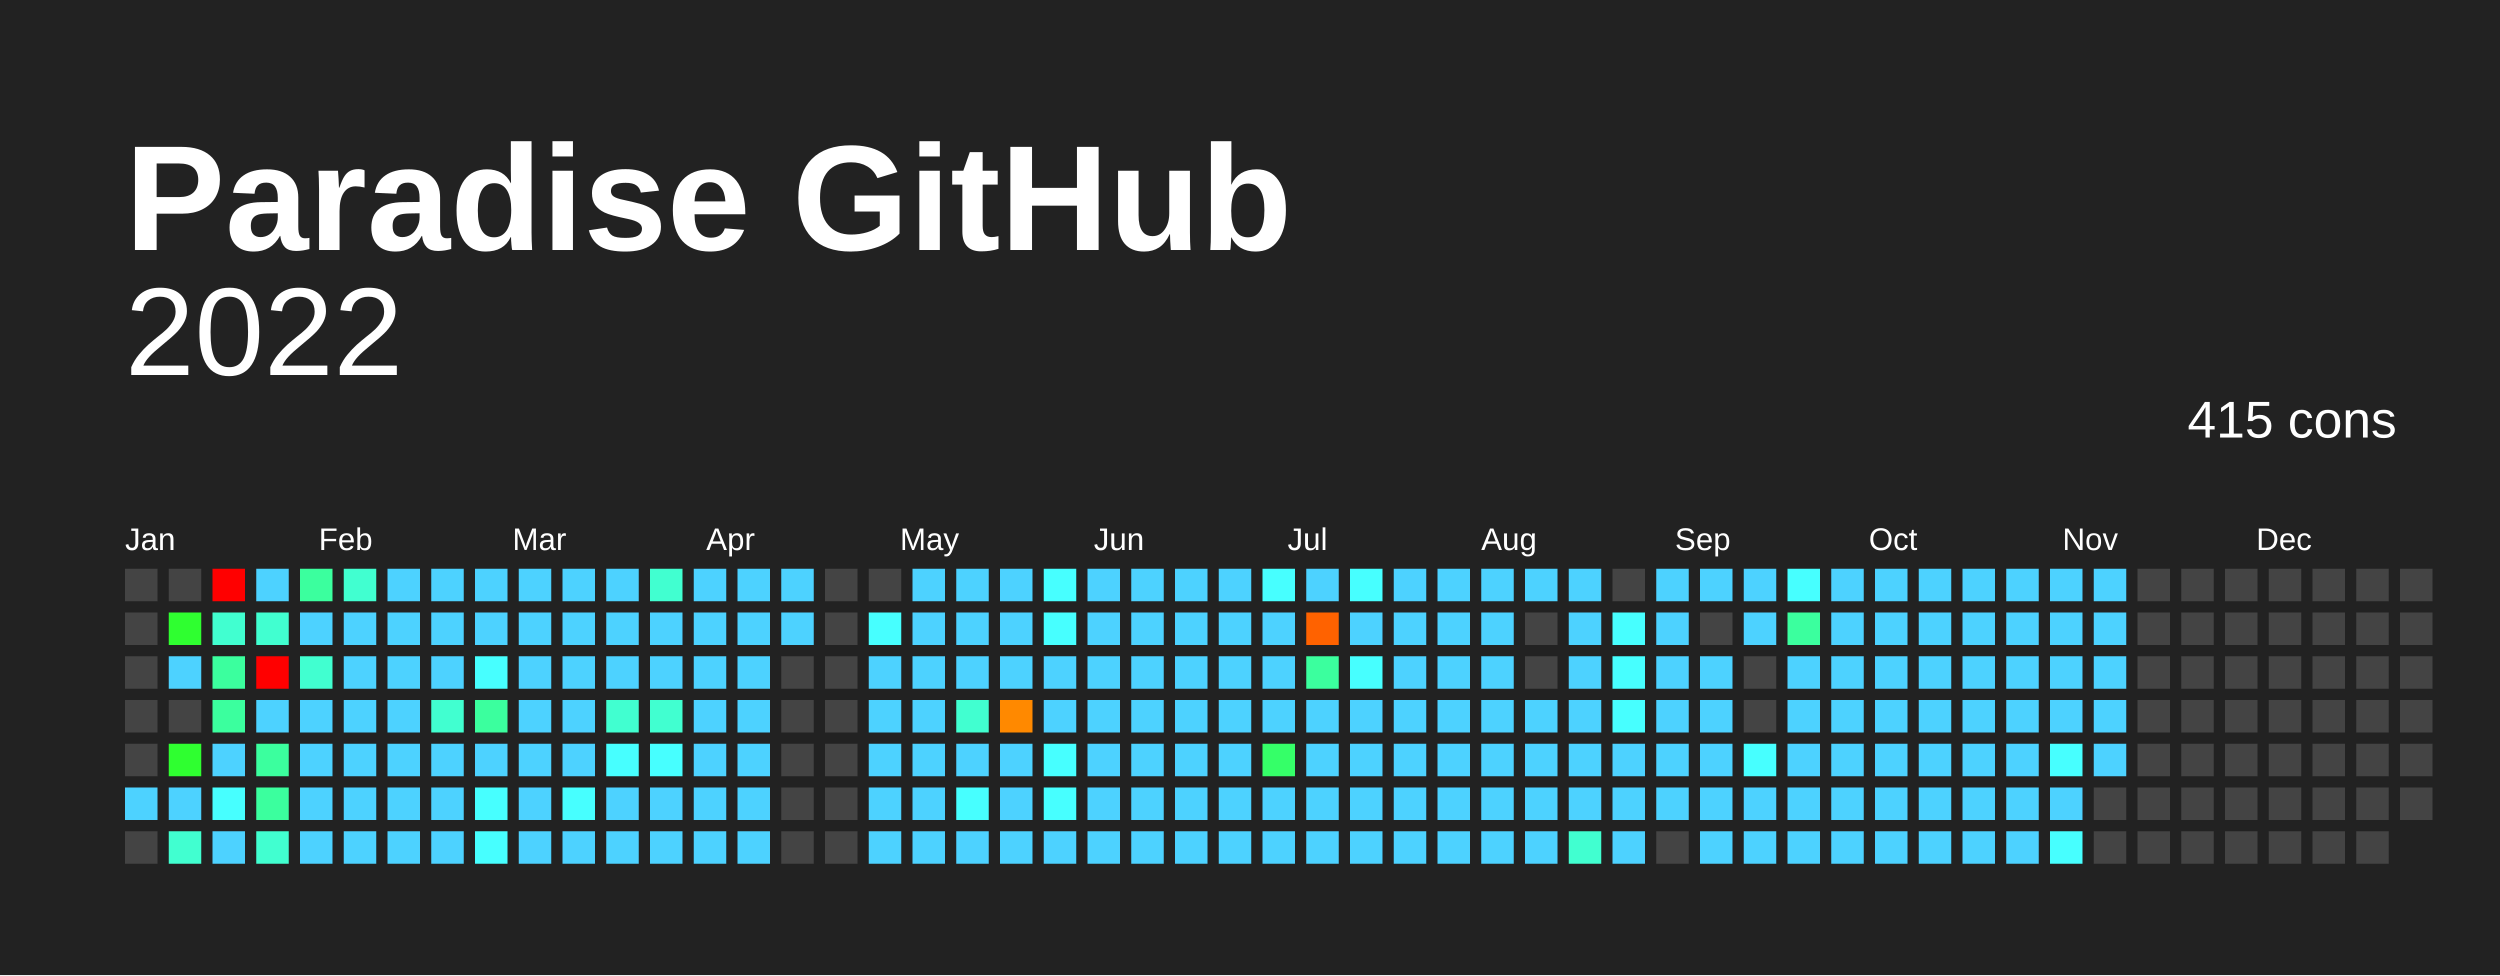
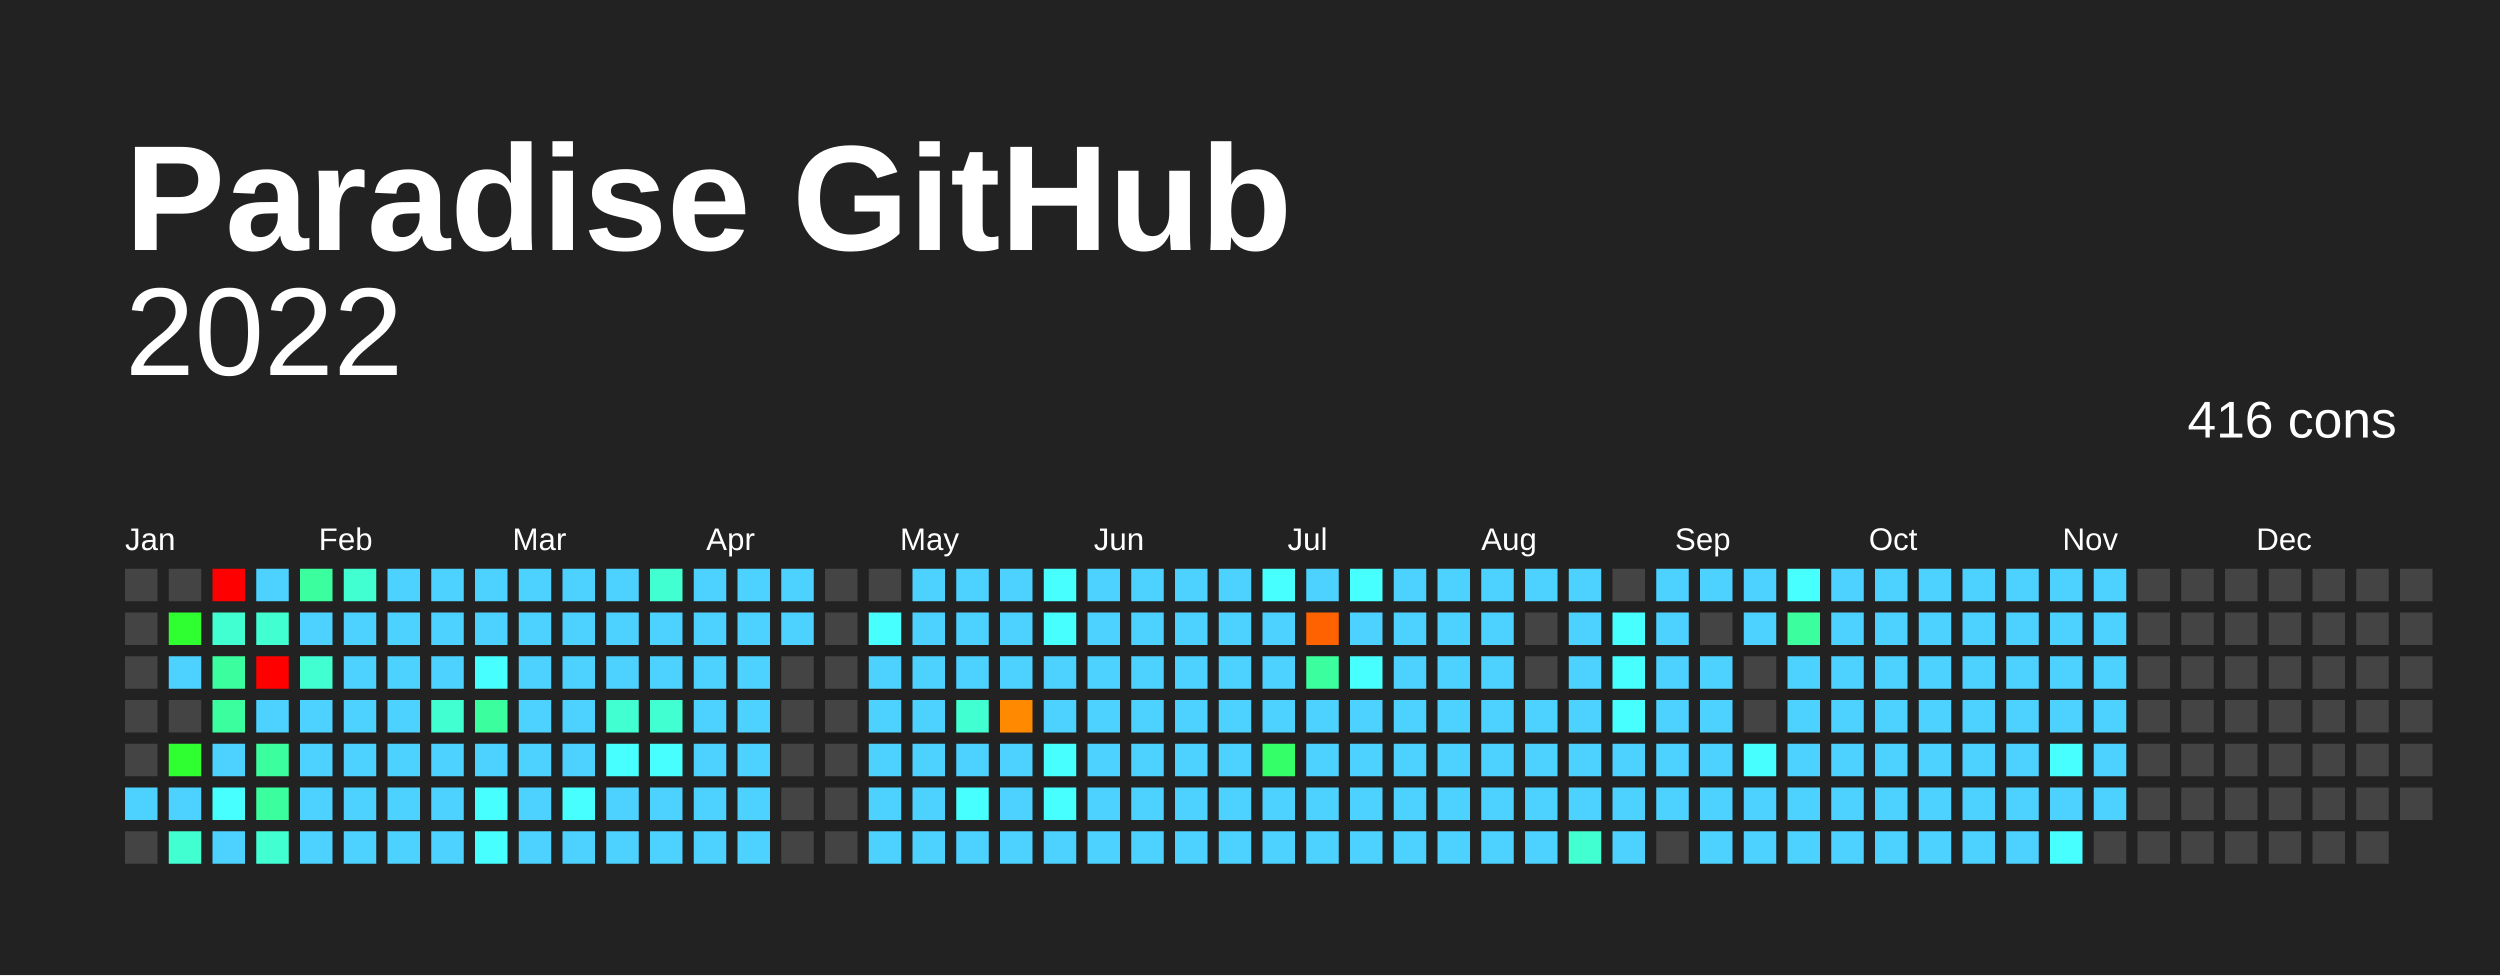
<svg xmlns="http://www.w3.org/2000/svg" baseProfile="full" height="78mm" version="1.1" viewBox="0,0,200,78" width="200mm">
  <defs />
  <rect fill="#222222" height="78" width="200" x="0" y="0" />
  <text fill="#FFFFFF" style="font-size:12px; font-family:Arial; font-weight:bold;" x="10" y="20">Paradise GitHub</text>
  <text alignment-baseline="hanging" fill="#FFFFFF" style="font-size:10.0px; font-family:Arial;" x="10" y="30">2022</text>
-   <text alignment-baseline="hanging" fill="#FFFFFF" style="font-size:4.125px; font-family:Arial;" x="175" y="35">415 cons</text>
+   <text alignment-baseline="hanging" fill="#FFFFFF" style="font-size:4.125px; font-family:Arial;" x="175" y="35">416 cons</text>
  <text fill="#FFFFFF" style="font-size:2.5px; font-family:Arial" x="10.0" y="44">Jan</text>
  <text fill="#FFFFFF" style="font-size:2.5px; font-family:Arial" x="25.5" y="44">Feb</text>
  <text fill="#FFFFFF" style="font-size:2.5px; font-family:Arial" x="41.0" y="44">Mar</text>
  <text fill="#FFFFFF" style="font-size:2.5px; font-family:Arial" x="56.5" y="44">Apr</text>
  <text fill="#FFFFFF" style="font-size:2.5px; font-family:Arial" x="72.0" y="44">May</text>
  <text fill="#FFFFFF" style="font-size:2.5px; font-family:Arial" x="87.5" y="44">Jun</text>
  <text fill="#FFFFFF" style="font-size:2.5px; font-family:Arial" x="103.0" y="44">Jul</text>
  <text fill="#FFFFFF" style="font-size:2.5px; font-family:Arial" x="118.5" y="44">Aug</text>
  <text fill="#FFFFFF" style="font-size:2.5px; font-family:Arial" x="134.0" y="44">Sep</text>
  <text fill="#FFFFFF" style="font-size:2.5px; font-family:Arial" x="149.5" y="44">Oct</text>
  <text fill="#FFFFFF" style="font-size:2.5px; font-family:Arial" x="165.0" y="44">Nov</text>
  <text fill="#FFFFFF" style="font-size:2.5px; font-family:Arial" x="180.5" y="44">Dec</text>
  <rect fill="#444444" height="2.6" width="2.6" x="10.0" y="45.5" />
  <rect fill="#444444" height="2.6" width="2.6" x="10.0" y="49.0" />
  <rect fill="#444444" height="2.6" width="2.6" x="10.0" y="52.5" />
  <rect fill="#444444" height="2.6" width="2.6" x="10.0" y="56.0" />
  <rect fill="#444444" height="2.6" width="2.6" x="10.0" y="59.5" />
  <rect fill="#4dd2ff" height="2.6" width="2.6" x="10.0" y="63.0" />
  <rect fill="#444444" height="2.6" width="2.6" x="10.0" y="66.5" />
  <rect fill="#444444" height="2.6" width="2.6" x="13.5" y="45.5" />
  <rect fill="#2fff30" height="2.6" width="2.6" x="13.5" y="49.0" />
  <rect fill="#4dd2ff" height="2.6" width="2.6" x="13.5" y="52.5" />
  <rect fill="#444444" height="2.6" width="2.6" x="13.5" y="56.0" />
  <rect fill="#2fff30" height="2.6" width="2.6" x="13.5" y="59.5" />
  <rect fill="#4dd2ff" height="2.6" width="2.6" x="13.5" y="63.0" />
  <rect fill="#41ffd0" height="2.6" width="2.6" x="13.5" y="66.5" />
  <rect fill="red" height="2.6" width="2.6" x="17.0" y="45.5" />
  <rect fill="#41ffd0" height="2.6" width="2.6" x="17.0" y="49.0" />
  <rect fill="#3bff9e" height="2.6" width="2.6" x="17.0" y="52.5" />
  <rect fill="#3bff9e" height="2.6" width="2.6" x="17.0" y="56.0" />
  <rect fill="#4dd2ff" height="2.6" width="2.6" x="17.0" y="59.5" />
  <rect fill="#47ffff" height="2.6" width="2.6" x="17.0" y="63.0" />
  <rect fill="#4dd2ff" height="2.6" width="2.6" x="17.0" y="66.5" />
  <rect fill="#4dd2ff" height="2.6" width="2.6" x="20.5" y="45.5" />
  <rect fill="#41ffd0" height="2.6" width="2.6" x="20.5" y="49.0" />
  <rect fill="red" height="2.6" width="2.6" x="20.5" y="52.5" />
  <rect fill="#4dd2ff" height="2.6" width="2.6" x="20.5" y="56.0" />
  <rect fill="#3bff9e" height="2.6" width="2.6" x="20.5" y="59.5" />
  <rect fill="#3bff9e" height="2.6" width="2.6" x="20.5" y="63.0" />
  <rect fill="#41ffd0" height="2.6" width="2.6" x="20.5" y="66.5" />
  <rect fill="#3bff9e" height="2.6" width="2.6" x="24.0" y="45.5" />
  <rect fill="#4dd2ff" height="2.6" width="2.6" x="24.0" y="49.0" />
  <rect fill="#41ffd0" height="2.6" width="2.6" x="24.0" y="52.5" />
  <rect fill="#4dd2ff" height="2.6" width="2.6" x="24.0" y="56.0" />
  <rect fill="#4dd2ff" height="2.6" width="2.6" x="24.0" y="59.5" />
  <rect fill="#4dd2ff" height="2.6" width="2.6" x="24.0" y="63.0" />
  <rect fill="#4dd2ff" height="2.6" width="2.6" x="24.0" y="66.5" />
  <rect fill="#41ffd0" height="2.6" width="2.6" x="27.5" y="45.5" />
  <rect fill="#4dd2ff" height="2.6" width="2.6" x="27.5" y="49.0" />
  <rect fill="#4dd2ff" height="2.6" width="2.6" x="27.5" y="52.5" />
  <rect fill="#4dd2ff" height="2.6" width="2.6" x="27.5" y="56.0" />
  <rect fill="#4dd2ff" height="2.6" width="2.6" x="27.5" y="59.5" />
  <rect fill="#4dd2ff" height="2.6" width="2.6" x="27.5" y="63.0" />
  <rect fill="#4dd2ff" height="2.6" width="2.6" x="27.5" y="66.5" />
  <rect fill="#4dd2ff" height="2.6" width="2.6" x="31.0" y="45.5" />
  <rect fill="#4dd2ff" height="2.6" width="2.6" x="31.0" y="49.0" />
  <rect fill="#4dd2ff" height="2.6" width="2.6" x="31.0" y="52.5" />
  <rect fill="#4dd2ff" height="2.6" width="2.6" x="31.0" y="56.0" />
  <rect fill="#4dd2ff" height="2.6" width="2.6" x="31.0" y="59.5" />
  <rect fill="#4dd2ff" height="2.6" width="2.6" x="31.0" y="63.0" />
  <rect fill="#4dd2ff" height="2.6" width="2.6" x="31.0" y="66.5" />
  <rect fill="#4dd2ff" height="2.6" width="2.6" x="34.5" y="45.5" />
  <rect fill="#4dd2ff" height="2.6" width="2.6" x="34.5" y="49.0" />
  <rect fill="#4dd2ff" height="2.6" width="2.6" x="34.5" y="52.5" />
  <rect fill="#41ffd0" height="2.6" width="2.6" x="34.5" y="56.0" />
  <rect fill="#4dd2ff" height="2.6" width="2.6" x="34.5" y="59.5" />
  <rect fill="#4dd2ff" height="2.6" width="2.6" x="34.5" y="63.0" />
  <rect fill="#4dd2ff" height="2.6" width="2.6" x="34.5" y="66.5" />
  <rect fill="#4dd2ff" height="2.6" width="2.6" x="38.0" y="45.5" />
  <rect fill="#4dd2ff" height="2.6" width="2.6" x="38.0" y="49.0" />
  <rect fill="#47ffff" height="2.6" width="2.6" x="38.0" y="52.5" />
  <rect fill="#3bff9e" height="2.6" width="2.6" x="38.0" y="56.0" />
  <rect fill="#4dd2ff" height="2.6" width="2.6" x="38.0" y="59.5" />
  <rect fill="#47ffff" height="2.6" width="2.6" x="38.0" y="63.0" />
  <rect fill="#47ffff" height="2.6" width="2.6" x="38.0" y="66.5" />
  <rect fill="#4dd2ff" height="2.6" width="2.6" x="41.5" y="45.5" />
  <rect fill="#4dd2ff" height="2.6" width="2.6" x="41.5" y="49.0" />
  <rect fill="#4dd2ff" height="2.6" width="2.6" x="41.5" y="52.5" />
  <rect fill="#4dd2ff" height="2.6" width="2.6" x="41.5" y="56.0" />
  <rect fill="#4dd2ff" height="2.6" width="2.6" x="41.5" y="59.5" />
  <rect fill="#4dd2ff" height="2.6" width="2.6" x="41.5" y="63.0" />
  <rect fill="#4dd2ff" height="2.6" width="2.6" x="41.5" y="66.5" />
  <rect fill="#4dd2ff" height="2.6" width="2.6" x="45.0" y="45.5" />
  <rect fill="#4dd2ff" height="2.6" width="2.6" x="45.0" y="49.0" />
  <rect fill="#4dd2ff" height="2.6" width="2.6" x="45.0" y="52.5" />
  <rect fill="#4dd2ff" height="2.6" width="2.6" x="45.0" y="56.0" />
  <rect fill="#4dd2ff" height="2.6" width="2.6" x="45.0" y="59.5" />
  <rect fill="#47ffff" height="2.6" width="2.6" x="45.0" y="63.0" />
  <rect fill="#4dd2ff" height="2.6" width="2.6" x="45.0" y="66.5" />
  <rect fill="#4dd2ff" height="2.6" width="2.6" x="48.5" y="45.5" />
  <rect fill="#4dd2ff" height="2.6" width="2.6" x="48.5" y="49.0" />
  <rect fill="#4dd2ff" height="2.6" width="2.6" x="48.5" y="52.5" />
  <rect fill="#41ffd0" height="2.6" width="2.6" x="48.5" y="56.0" />
  <rect fill="#47ffff" height="2.6" width="2.6" x="48.5" y="59.5" />
  <rect fill="#4dd2ff" height="2.6" width="2.6" x="48.5" y="63.0" />
  <rect fill="#4dd2ff" height="2.6" width="2.6" x="48.5" y="66.5" />
  <rect fill="#41ffd0" height="2.6" width="2.6" x="52.0" y="45.5" />
  <rect fill="#4dd2ff" height="2.6" width="2.6" x="52.0" y="49.0" />
  <rect fill="#4dd2ff" height="2.6" width="2.6" x="52.0" y="52.5" />
  <rect fill="#41ffd0" height="2.6" width="2.6" x="52.0" y="56.0" />
  <rect fill="#47ffff" height="2.6" width="2.6" x="52.0" y="59.5" />
  <rect fill="#4dd2ff" height="2.6" width="2.6" x="52.0" y="63.0" />
  <rect fill="#4dd2ff" height="2.6" width="2.6" x="52.0" y="66.5" />
  <rect fill="#4dd2ff" height="2.6" width="2.6" x="55.5" y="45.5" />
  <rect fill="#4dd2ff" height="2.6" width="2.6" x="55.5" y="49.0" />
  <rect fill="#4dd2ff" height="2.6" width="2.6" x="55.5" y="52.5" />
  <rect fill="#4dd2ff" height="2.6" width="2.6" x="55.5" y="56.0" />
  <rect fill="#4dd2ff" height="2.6" width="2.6" x="55.5" y="59.5" />
  <rect fill="#4dd2ff" height="2.6" width="2.6" x="55.5" y="63.0" />
  <rect fill="#4dd2ff" height="2.6" width="2.6" x="55.5" y="66.5" />
  <rect fill="#4dd2ff" height="2.6" width="2.6" x="59.0" y="45.5" />
  <rect fill="#4dd2ff" height="2.6" width="2.6" x="59.0" y="49.0" />
  <rect fill="#4dd2ff" height="2.6" width="2.6" x="59.0" y="52.5" />
  <rect fill="#4dd2ff" height="2.6" width="2.6" x="59.0" y="56.0" />
  <rect fill="#4dd2ff" height="2.6" width="2.6" x="59.0" y="59.5" />
  <rect fill="#4dd2ff" height="2.6" width="2.6" x="59.0" y="63.0" />
  <rect fill="#4dd2ff" height="2.6" width="2.6" x="59.0" y="66.5" />
  <rect fill="#4dd2ff" height="2.6" width="2.6" x="62.5" y="45.5" />
  <rect fill="#4dd2ff" height="2.6" width="2.6" x="62.5" y="49.0" />
  <rect fill="#444444" height="2.6" width="2.6" x="62.5" y="52.5" />
  <rect fill="#444444" height="2.6" width="2.6" x="62.5" y="56.0" />
  <rect fill="#444444" height="2.6" width="2.6" x="62.5" y="59.5" />
  <rect fill="#444444" height="2.6" width="2.6" x="62.5" y="63.0" />
  <rect fill="#444444" height="2.6" width="2.6" x="62.5" y="66.5" />
  <rect fill="#444444" height="2.6" width="2.6" x="66.0" y="45.5" />
  <rect fill="#444444" height="2.6" width="2.6" x="66.0" y="49.0" />
  <rect fill="#444444" height="2.6" width="2.6" x="66.0" y="52.5" />
  <rect fill="#444444" height="2.6" width="2.6" x="66.0" y="56.0" />
  <rect fill="#444444" height="2.6" width="2.6" x="66.0" y="59.5" />
  <rect fill="#444444" height="2.6" width="2.6" x="66.0" y="63.0" />
  <rect fill="#444444" height="2.6" width="2.6" x="66.0" y="66.5" />
  <rect fill="#444444" height="2.6" width="2.6" x="69.5" y="45.5" />
  <rect fill="#47ffff" height="2.6" width="2.6" x="69.5" y="49.0" />
  <rect fill="#4dd2ff" height="2.6" width="2.6" x="69.5" y="52.5" />
  <rect fill="#4dd2ff" height="2.6" width="2.6" x="69.5" y="56.0" />
  <rect fill="#4dd2ff" height="2.6" width="2.6" x="69.5" y="59.5" />
  <rect fill="#4dd2ff" height="2.6" width="2.6" x="69.5" y="63.0" />
  <rect fill="#4dd2ff" height="2.6" width="2.6" x="69.5" y="66.5" />
  <rect fill="#4dd2ff" height="2.6" width="2.6" x="73.0" y="45.5" />
  <rect fill="#4dd2ff" height="2.6" width="2.6" x="73.0" y="49.0" />
  <rect fill="#4dd2ff" height="2.6" width="2.6" x="73.0" y="52.5" />
  <rect fill="#4dd2ff" height="2.6" width="2.6" x="73.0" y="56.0" />
  <rect fill="#4dd2ff" height="2.6" width="2.6" x="73.0" y="59.5" />
  <rect fill="#4dd2ff" height="2.6" width="2.6" x="73.0" y="63.0" />
  <rect fill="#4dd2ff" height="2.6" width="2.6" x="73.0" y="66.5" />
  <rect fill="#4dd2ff" height="2.6" width="2.6" x="76.5" y="45.5" />
  <rect fill="#4dd2ff" height="2.6" width="2.6" x="76.5" y="49.0" />
  <rect fill="#4dd2ff" height="2.6" width="2.6" x="76.5" y="52.5" />
  <rect fill="#41ffd0" height="2.6" width="2.6" x="76.5" y="56.0" />
  <rect fill="#4dd2ff" height="2.6" width="2.6" x="76.5" y="59.5" />
  <rect fill="#47ffff" height="2.6" width="2.6" x="76.5" y="63.0" />
  <rect fill="#4dd2ff" height="2.6" width="2.6" x="76.5" y="66.5" />
  <rect fill="#4dd2ff" height="2.6" width="2.6" x="80.0" y="45.5" />
  <rect fill="#4dd2ff" height="2.6" width="2.6" x="80.0" y="49.0" />
  <rect fill="#4dd2ff" height="2.6" width="2.6" x="80.0" y="52.5" />
  <rect fill="#ff8900" height="2.6" width="2.6" x="80.0" y="56.0" />
  <rect fill="#4dd2ff" height="2.6" width="2.6" x="80.0" y="59.5" />
  <rect fill="#4dd2ff" height="2.6" width="2.6" x="80.0" y="63.0" />
  <rect fill="#4dd2ff" height="2.6" width="2.6" x="80.0" y="66.5" />
  <rect fill="#47ffff" height="2.6" width="2.6" x="83.5" y="45.5" />
  <rect fill="#47ffff" height="2.6" width="2.6" x="83.5" y="49.0" />
  <rect fill="#4dd2ff" height="2.6" width="2.6" x="83.5" y="52.5" />
  <rect fill="#4dd2ff" height="2.6" width="2.6" x="83.5" y="56.0" />
  <rect fill="#47ffff" height="2.6" width="2.6" x="83.5" y="59.5" />
  <rect fill="#47ffff" height="2.6" width="2.6" x="83.5" y="63.0" />
  <rect fill="#4dd2ff" height="2.6" width="2.6" x="83.5" y="66.5" />
  <rect fill="#4dd2ff" height="2.6" width="2.6" x="87.0" y="45.5" />
  <rect fill="#4dd2ff" height="2.6" width="2.6" x="87.0" y="49.0" />
  <rect fill="#4dd2ff" height="2.6" width="2.6" x="87.0" y="52.5" />
  <rect fill="#4dd2ff" height="2.6" width="2.6" x="87.0" y="56.0" />
  <rect fill="#4dd2ff" height="2.6" width="2.6" x="87.0" y="59.5" />
  <rect fill="#4dd2ff" height="2.6" width="2.6" x="87.0" y="63.0" />
  <rect fill="#4dd2ff" height="2.6" width="2.6" x="87.0" y="66.5" />
  <rect fill="#4dd2ff" height="2.6" width="2.6" x="90.5" y="45.5" />
  <rect fill="#4dd2ff" height="2.6" width="2.6" x="90.5" y="49.0" />
  <rect fill="#4dd2ff" height="2.6" width="2.6" x="90.5" y="52.5" />
  <rect fill="#4dd2ff" height="2.6" width="2.6" x="90.5" y="56.0" />
  <rect fill="#4dd2ff" height="2.6" width="2.6" x="90.5" y="59.5" />
  <rect fill="#4dd2ff" height="2.6" width="2.6" x="90.5" y="63.0" />
  <rect fill="#4dd2ff" height="2.6" width="2.6" x="90.5" y="66.5" />
  <rect fill="#4dd2ff" height="2.6" width="2.6" x="94.0" y="45.5" />
  <rect fill="#4dd2ff" height="2.6" width="2.6" x="94.0" y="49.0" />
  <rect fill="#4dd2ff" height="2.6" width="2.6" x="94.0" y="52.5" />
  <rect fill="#4dd2ff" height="2.6" width="2.6" x="94.0" y="56.0" />
  <rect fill="#4dd2ff" height="2.6" width="2.6" x="94.0" y="59.5" />
  <rect fill="#4dd2ff" height="2.6" width="2.6" x="94.0" y="63.0" />
  <rect fill="#4dd2ff" height="2.6" width="2.6" x="94.0" y="66.5" />
  <rect fill="#4dd2ff" height="2.6" width="2.6" x="97.5" y="45.5" />
  <rect fill="#4dd2ff" height="2.6" width="2.6" x="97.5" y="49.0" />
  <rect fill="#4dd2ff" height="2.6" width="2.6" x="97.5" y="52.5" />
  <rect fill="#4dd2ff" height="2.6" width="2.6" x="97.5" y="56.0" />
  <rect fill="#4dd2ff" height="2.6" width="2.6" x="97.5" y="59.5" />
  <rect fill="#4dd2ff" height="2.6" width="2.6" x="97.5" y="63.0" />
  <rect fill="#4dd2ff" height="2.6" width="2.6" x="97.5" y="66.5" />
  <rect fill="#47ffff" height="2.6" width="2.6" x="101.0" y="45.5" />
  <rect fill="#4dd2ff" height="2.6" width="2.6" x="101.0" y="49.0" />
  <rect fill="#4dd2ff" height="2.6" width="2.6" x="101.0" y="52.5" />
  <rect fill="#4dd2ff" height="2.6" width="2.6" x="101.0" y="56.0" />
  <rect fill="#35ff68" height="2.6" width="2.6" x="101.0" y="59.5" />
  <rect fill="#4dd2ff" height="2.6" width="2.6" x="101.0" y="63.0" />
  <rect fill="#4dd2ff" height="2.6" width="2.6" x="101.0" y="66.5" />
  <rect fill="#4dd2ff" height="2.6" width="2.6" x="104.5" y="45.5" />
  <rect fill="#ff6200" height="2.6" width="2.6" x="104.5" y="49.0" />
  <rect fill="#3bff9e" height="2.6" width="2.6" x="104.5" y="52.5" />
  <rect fill="#4dd2ff" height="2.6" width="2.6" x="104.5" y="56.0" />
  <rect fill="#4dd2ff" height="2.6" width="2.6" x="104.5" y="59.5" />
  <rect fill="#4dd2ff" height="2.6" width="2.6" x="104.5" y="63.0" />
  <rect fill="#4dd2ff" height="2.6" width="2.6" x="104.5" y="66.5" />
  <rect fill="#47ffff" height="2.6" width="2.6" x="108.0" y="45.5" />
  <rect fill="#4dd2ff" height="2.6" width="2.6" x="108.0" y="49.0" />
  <rect fill="#47ffff" height="2.6" width="2.6" x="108.0" y="52.5" />
  <rect fill="#4dd2ff" height="2.6" width="2.6" x="108.0" y="56.0" />
  <rect fill="#4dd2ff" height="2.6" width="2.6" x="108.0" y="59.5" />
  <rect fill="#4dd2ff" height="2.6" width="2.6" x="108.0" y="63.0" />
  <rect fill="#4dd2ff" height="2.6" width="2.6" x="108.0" y="66.5" />
  <rect fill="#4dd2ff" height="2.6" width="2.6" x="111.5" y="45.5" />
  <rect fill="#4dd2ff" height="2.6" width="2.6" x="111.5" y="49.0" />
  <rect fill="#4dd2ff" height="2.6" width="2.6" x="111.5" y="52.5" />
  <rect fill="#4dd2ff" height="2.6" width="2.6" x="111.5" y="56.0" />
  <rect fill="#4dd2ff" height="2.6" width="2.6" x="111.5" y="59.5" />
  <rect fill="#4dd2ff" height="2.6" width="2.6" x="111.5" y="63.0" />
  <rect fill="#4dd2ff" height="2.6" width="2.6" x="111.5" y="66.5" />
  <rect fill="#4dd2ff" height="2.6" width="2.6" x="115.0" y="45.5" />
  <rect fill="#4dd2ff" height="2.6" width="2.6" x="115.0" y="49.0" />
  <rect fill="#4dd2ff" height="2.6" width="2.6" x="115.0" y="52.5" />
  <rect fill="#4dd2ff" height="2.6" width="2.6" x="115.0" y="56.0" />
  <rect fill="#4dd2ff" height="2.6" width="2.6" x="115.0" y="59.5" />
  <rect fill="#4dd2ff" height="2.6" width="2.6" x="115.0" y="63.0" />
  <rect fill="#4dd2ff" height="2.6" width="2.6" x="115.0" y="66.5" />
  <rect fill="#4dd2ff" height="2.6" width="2.6" x="118.5" y="45.5" />
  <rect fill="#4dd2ff" height="2.6" width="2.6" x="118.5" y="49.0" />
  <rect fill="#4dd2ff" height="2.6" width="2.6" x="118.5" y="52.5" />
  <rect fill="#4dd2ff" height="2.6" width="2.6" x="118.5" y="56.0" />
  <rect fill="#4dd2ff" height="2.6" width="2.6" x="118.5" y="59.5" />
  <rect fill="#4dd2ff" height="2.6" width="2.6" x="118.5" y="63.0" />
  <rect fill="#4dd2ff" height="2.6" width="2.6" x="118.5" y="66.5" />
  <rect fill="#4dd2ff" height="2.6" width="2.6" x="122.0" y="45.5" />
  <rect fill="#444444" height="2.6" width="2.6" x="122.0" y="49.0" />
  <rect fill="#444444" height="2.6" width="2.6" x="122.0" y="52.5" />
  <rect fill="#4dd2ff" height="2.6" width="2.6" x="122.0" y="56.0" />
  <rect fill="#4dd2ff" height="2.6" width="2.6" x="122.0" y="59.5" />
  <rect fill="#4dd2ff" height="2.6" width="2.6" x="122.0" y="63.0" />
  <rect fill="#4dd2ff" height="2.6" width="2.6" x="122.0" y="66.5" />
  <rect fill="#4dd2ff" height="2.6" width="2.6" x="125.5" y="45.5" />
  <rect fill="#4dd2ff" height="2.6" width="2.6" x="125.5" y="49.0" />
  <rect fill="#4dd2ff" height="2.6" width="2.6" x="125.5" y="52.5" />
  <rect fill="#4dd2ff" height="2.6" width="2.6" x="125.5" y="56.0" />
  <rect fill="#4dd2ff" height="2.6" width="2.6" x="125.5" y="59.5" />
  <rect fill="#4dd2ff" height="2.6" width="2.6" x="125.5" y="63.0" />
  <rect fill="#41ffd0" height="2.6" width="2.6" x="125.5" y="66.5" />
  <rect fill="#444444" height="2.6" width="2.6" x="129.0" y="45.5" />
  <rect fill="#47ffff" height="2.6" width="2.6" x="129.0" y="49.0" />
  <rect fill="#47ffff" height="2.6" width="2.6" x="129.0" y="52.5" />
  <rect fill="#47ffff" height="2.6" width="2.6" x="129.0" y="56.0" />
  <rect fill="#4dd2ff" height="2.6" width="2.6" x="129.0" y="59.5" />
  <rect fill="#4dd2ff" height="2.6" width="2.6" x="129.0" y="63.0" />
  <rect fill="#4dd2ff" height="2.6" width="2.6" x="129.0" y="66.5" />
  <rect fill="#4dd2ff" height="2.6" width="2.6" x="132.5" y="45.5" />
  <rect fill="#4dd2ff" height="2.6" width="2.6" x="132.5" y="49.0" />
  <rect fill="#4dd2ff" height="2.6" width="2.6" x="132.5" y="52.5" />
  <rect fill="#4dd2ff" height="2.6" width="2.6" x="132.5" y="56.0" />
  <rect fill="#4dd2ff" height="2.6" width="2.6" x="132.5" y="59.5" />
  <rect fill="#4dd2ff" height="2.6" width="2.6" x="132.5" y="63.0" />
  <rect fill="#444444" height="2.6" width="2.6" x="132.5" y="66.5" />
  <rect fill="#4dd2ff" height="2.6" width="2.6" x="136.0" y="45.5" />
  <rect fill="#444444" height="2.6" width="2.6" x="136.0" y="49.0" />
  <rect fill="#4dd2ff" height="2.6" width="2.6" x="136.0" y="52.5" />
  <rect fill="#4dd2ff" height="2.6" width="2.6" x="136.0" y="56.0" />
  <rect fill="#4dd2ff" height="2.6" width="2.6" x="136.0" y="59.5" />
  <rect fill="#4dd2ff" height="2.6" width="2.6" x="136.0" y="63.0" />
  <rect fill="#4dd2ff" height="2.6" width="2.6" x="136.0" y="66.5" />
  <rect fill="#4dd2ff" height="2.6" width="2.6" x="139.5" y="45.5" />
  <rect fill="#4dd2ff" height="2.6" width="2.6" x="139.5" y="49.0" />
  <rect fill="#444444" height="2.6" width="2.6" x="139.5" y="52.5" />
  <rect fill="#444444" height="2.6" width="2.6" x="139.5" y="56.0" />
  <rect fill="#47ffff" height="2.6" width="2.6" x="139.5" y="59.5" />
  <rect fill="#4dd2ff" height="2.6" width="2.6" x="139.5" y="63.0" />
  <rect fill="#4dd2ff" height="2.6" width="2.6" x="139.5" y="66.5" />
  <rect fill="#47ffff" height="2.6" width="2.6" x="143.0" y="45.5" />
  <rect fill="#3bff9e" height="2.6" width="2.6" x="143.0" y="49.0" />
  <rect fill="#4dd2ff" height="2.6" width="2.6" x="143.0" y="52.5" />
  <rect fill="#4dd2ff" height="2.6" width="2.6" x="143.0" y="56.0" />
  <rect fill="#4dd2ff" height="2.6" width="2.6" x="143.0" y="59.5" />
  <rect fill="#4dd2ff" height="2.6" width="2.6" x="143.0" y="63.0" />
  <rect fill="#4dd2ff" height="2.6" width="2.6" x="143.0" y="66.5" />
  <rect fill="#4dd2ff" height="2.6" width="2.6" x="146.5" y="45.5" />
  <rect fill="#4dd2ff" height="2.6" width="2.6" x="146.5" y="49.0" />
  <rect fill="#4dd2ff" height="2.6" width="2.6" x="146.5" y="52.5" />
  <rect fill="#4dd2ff" height="2.6" width="2.6" x="146.5" y="56.0" />
  <rect fill="#4dd2ff" height="2.6" width="2.6" x="146.5" y="59.5" />
  <rect fill="#4dd2ff" height="2.6" width="2.6" x="146.5" y="63.0" />
  <rect fill="#4dd2ff" height="2.6" width="2.6" x="146.5" y="66.5" />
  <rect fill="#4dd2ff" height="2.6" width="2.6" x="150.0" y="45.5" />
  <rect fill="#4dd2ff" height="2.6" width="2.6" x="150.0" y="49.0" />
  <rect fill="#4dd2ff" height="2.6" width="2.6" x="150.0" y="52.5" />
  <rect fill="#4dd2ff" height="2.6" width="2.6" x="150.0" y="56.0" />
  <rect fill="#4dd2ff" height="2.6" width="2.6" x="150.0" y="59.5" />
  <rect fill="#4dd2ff" height="2.6" width="2.6" x="150.0" y="63.0" />
  <rect fill="#4dd2ff" height="2.6" width="2.6" x="150.0" y="66.5" />
  <rect fill="#4dd2ff" height="2.6" width="2.6" x="153.5" y="45.5" />
  <rect fill="#4dd2ff" height="2.6" width="2.6" x="153.5" y="49.0" />
  <rect fill="#4dd2ff" height="2.6" width="2.6" x="153.5" y="52.5" />
  <rect fill="#4dd2ff" height="2.6" width="2.6" x="153.5" y="56.0" />
  <rect fill="#4dd2ff" height="2.6" width="2.6" x="153.5" y="59.5" />
  <rect fill="#4dd2ff" height="2.6" width="2.6" x="153.5" y="63.0" />
  <rect fill="#4dd2ff" height="2.6" width="2.6" x="153.5" y="66.5" />
  <rect fill="#4dd2ff" height="2.6" width="2.6" x="157.0" y="45.5" />
  <rect fill="#4dd2ff" height="2.6" width="2.6" x="157.0" y="49.0" />
  <rect fill="#4dd2ff" height="2.6" width="2.6" x="157.0" y="52.5" />
  <rect fill="#4dd2ff" height="2.6" width="2.6" x="157.0" y="56.0" />
  <rect fill="#4dd2ff" height="2.6" width="2.6" x="157.0" y="59.5" />
  <rect fill="#4dd2ff" height="2.6" width="2.6" x="157.0" y="63.0" />
  <rect fill="#4dd2ff" height="2.6" width="2.6" x="157.0" y="66.5" />
  <rect fill="#4dd2ff" height="2.6" width="2.6" x="160.5" y="45.5" />
  <rect fill="#4dd2ff" height="2.6" width="2.6" x="160.5" y="49.0" />
  <rect fill="#4dd2ff" height="2.6" width="2.6" x="160.5" y="52.5" />
  <rect fill="#4dd2ff" height="2.6" width="2.6" x="160.5" y="56.0" />
  <rect fill="#4dd2ff" height="2.6" width="2.6" x="160.5" y="59.5" />
  <rect fill="#4dd2ff" height="2.6" width="2.6" x="160.5" y="63.0" />
  <rect fill="#4dd2ff" height="2.6" width="2.6" x="160.5" y="66.5" />
  <rect fill="#4dd2ff" height="2.6" width="2.6" x="164.0" y="45.5" />
  <rect fill="#4dd2ff" height="2.6" width="2.6" x="164.0" y="49.0" />
  <rect fill="#4dd2ff" height="2.6" width="2.6" x="164.0" y="52.5" />
  <rect fill="#4dd2ff" height="2.6" width="2.6" x="164.0" y="56.0" />
  <rect fill="#47ffff" height="2.6" width="2.6" x="164.0" y="59.5" />
  <rect fill="#4dd2ff" height="2.6" width="2.6" x="164.0" y="63.0" />
  <rect fill="#47ffff" height="2.6" width="2.6" x="164.0" y="66.5" />
  <rect fill="#4dd2ff" height="2.6" width="2.6" x="167.5" y="45.5" />
  <rect fill="#4dd2ff" height="2.6" width="2.6" x="167.5" y="49.0" />
  <rect fill="#4dd2ff" height="2.6" width="2.6" x="167.5" y="52.5" />
  <rect fill="#4dd2ff" height="2.6" width="2.6" x="167.5" y="56.0" />
  <rect fill="#4dd2ff" height="2.6" width="2.6" x="167.5" y="59.5" />
-   <rect fill="#444444" height="2.6" width="2.6" x="167.5" y="63.0" />
+   <rect fill="#4dd2ff" height="2.6" width="2.6" x="167.5" y="63.0" />
  <rect fill="#444444" height="2.6" width="2.6" x="167.5" y="66.5" />
  <rect fill="#444444" height="2.6" width="2.6" x="171.0" y="45.5" />
  <rect fill="#444444" height="2.6" width="2.6" x="171.0" y="49.0" />
  <rect fill="#444444" height="2.6" width="2.6" x="171.0" y="52.5" />
  <rect fill="#444444" height="2.6" width="2.6" x="171.0" y="56.0" />
  <rect fill="#444444" height="2.6" width="2.6" x="171.0" y="59.5" />
  <rect fill="#444444" height="2.6" width="2.6" x="171.0" y="63.0" />
  <rect fill="#444444" height="2.6" width="2.6" x="171.0" y="66.5" />
  <rect fill="#444444" height="2.6" width="2.6" x="174.5" y="45.5" />
  <rect fill="#444444" height="2.6" width="2.6" x="174.5" y="49.0" />
  <rect fill="#444444" height="2.6" width="2.6" x="174.5" y="52.5" />
  <rect fill="#444444" height="2.6" width="2.6" x="174.5" y="56.0" />
  <rect fill="#444444" height="2.6" width="2.6" x="174.5" y="59.5" />
  <rect fill="#444444" height="2.6" width="2.6" x="174.5" y="63.0" />
  <rect fill="#444444" height="2.6" width="2.6" x="174.5" y="66.5" />
  <rect fill="#444444" height="2.6" width="2.6" x="178.0" y="45.5" />
  <rect fill="#444444" height="2.6" width="2.6" x="178.0" y="49.0" />
  <rect fill="#444444" height="2.6" width="2.6" x="178.0" y="52.5" />
  <rect fill="#444444" height="2.6" width="2.6" x="178.0" y="56.0" />
  <rect fill="#444444" height="2.6" width="2.6" x="178.0" y="59.5" />
  <rect fill="#444444" height="2.6" width="2.6" x="178.0" y="63.0" />
  <rect fill="#444444" height="2.6" width="2.6" x="178.0" y="66.5" />
  <rect fill="#444444" height="2.6" width="2.6" x="181.5" y="45.5" />
  <rect fill="#444444" height="2.6" width="2.6" x="181.5" y="49.0" />
  <rect fill="#444444" height="2.6" width="2.6" x="181.5" y="52.5" />
  <rect fill="#444444" height="2.6" width="2.6" x="181.5" y="56.0" />
  <rect fill="#444444" height="2.6" width="2.6" x="181.5" y="59.5" />
  <rect fill="#444444" height="2.6" width="2.6" x="181.5" y="63.0" />
  <rect fill="#444444" height="2.6" width="2.6" x="181.5" y="66.5" />
  <rect fill="#444444" height="2.6" width="2.6" x="185.0" y="45.5" />
  <rect fill="#444444" height="2.6" width="2.6" x="185.0" y="49.0" />
  <rect fill="#444444" height="2.6" width="2.6" x="185.0" y="52.5" />
  <rect fill="#444444" height="2.6" width="2.6" x="185.0" y="56.0" />
  <rect fill="#444444" height="2.6" width="2.6" x="185.0" y="59.5" />
  <rect fill="#444444" height="2.6" width="2.6" x="185.0" y="63.0" />
  <rect fill="#444444" height="2.6" width="2.6" x="185.0" y="66.5" />
  <rect fill="#444444" height="2.6" width="2.6" x="188.5" y="45.5" />
  <rect fill="#444444" height="2.6" width="2.6" x="188.5" y="49.0" />
  <rect fill="#444444" height="2.6" width="2.6" x="188.5" y="52.5" />
  <rect fill="#444444" height="2.6" width="2.6" x="188.5" y="56.0" />
  <rect fill="#444444" height="2.6" width="2.6" x="188.5" y="59.5" />
  <rect fill="#444444" height="2.6" width="2.6" x="188.5" y="63.0" />
  <rect fill="#444444" height="2.6" width="2.6" x="188.5" y="66.5" />
  <rect fill="#444444" height="2.6" width="2.6" x="192.0" y="45.5" />
  <rect fill="#444444" height="2.6" width="2.6" x="192.0" y="49.0" />
  <rect fill="#444444" height="2.6" width="2.6" x="192.0" y="52.5" />
  <rect fill="#444444" height="2.6" width="2.6" x="192.0" y="56.0" />
  <rect fill="#444444" height="2.6" width="2.6" x="192.0" y="59.5" />
  <rect fill="#444444" height="2.6" width="2.6" x="192.0" y="63.0" />
</svg>
